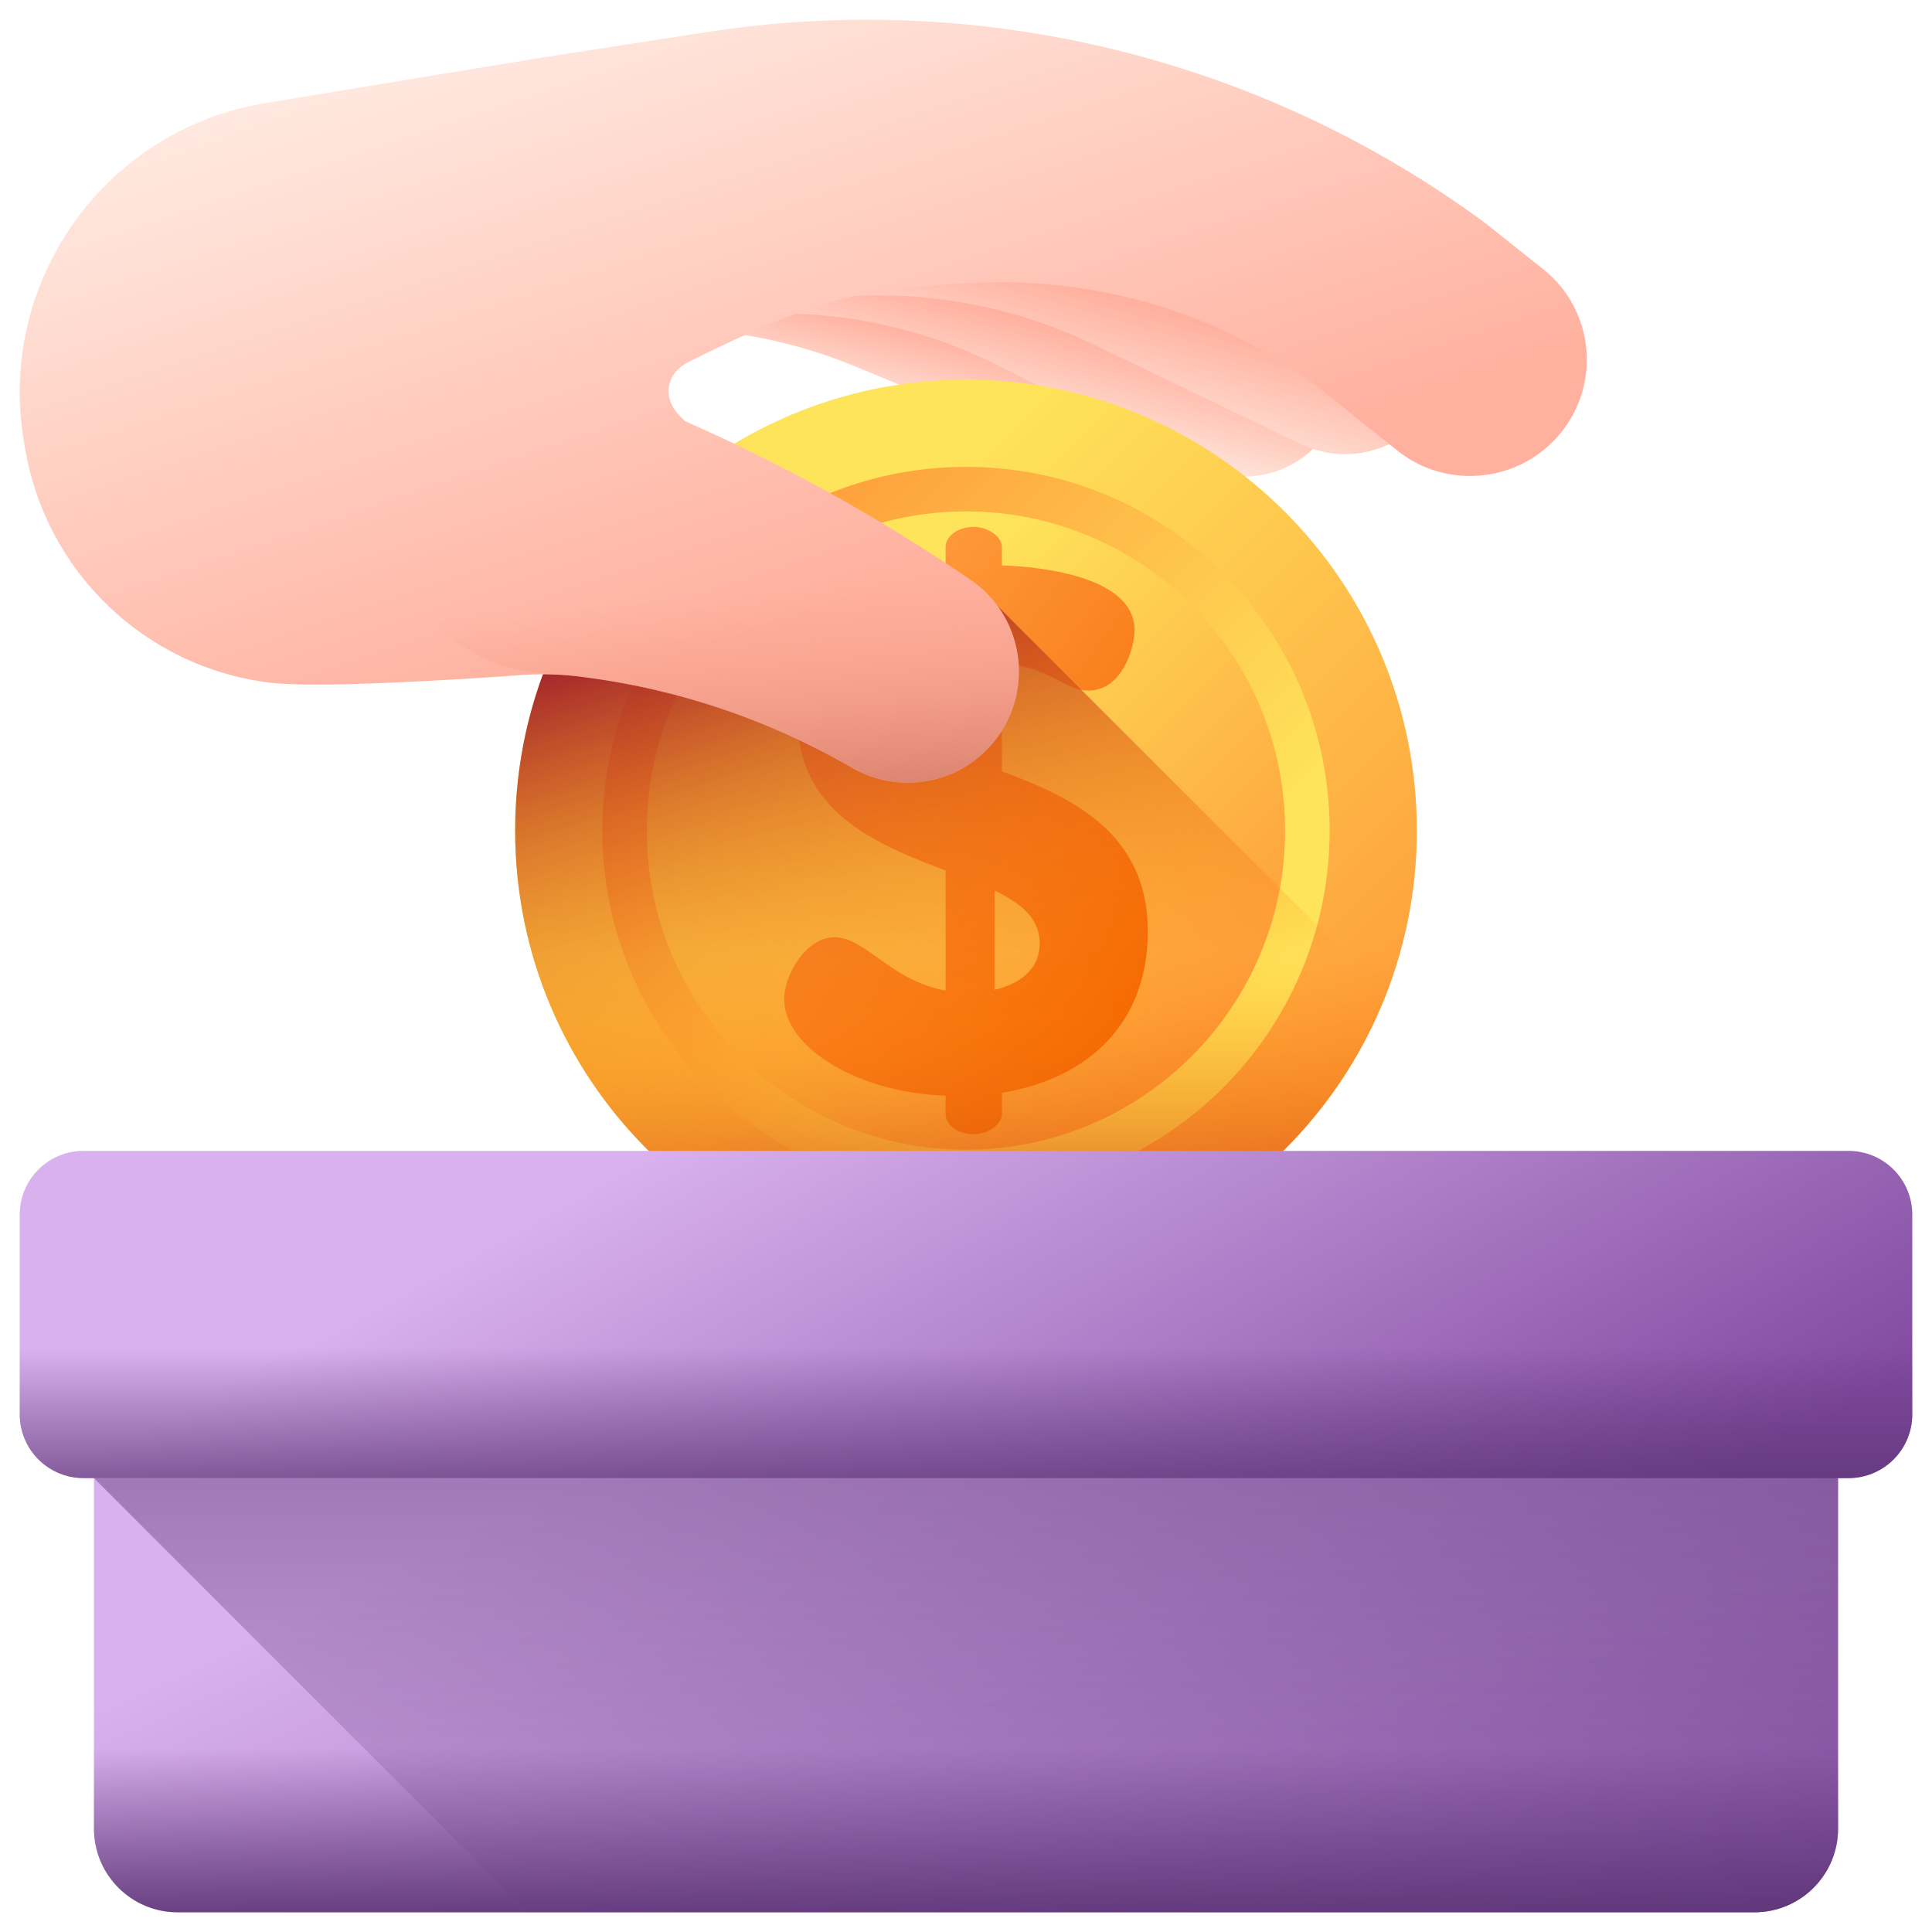
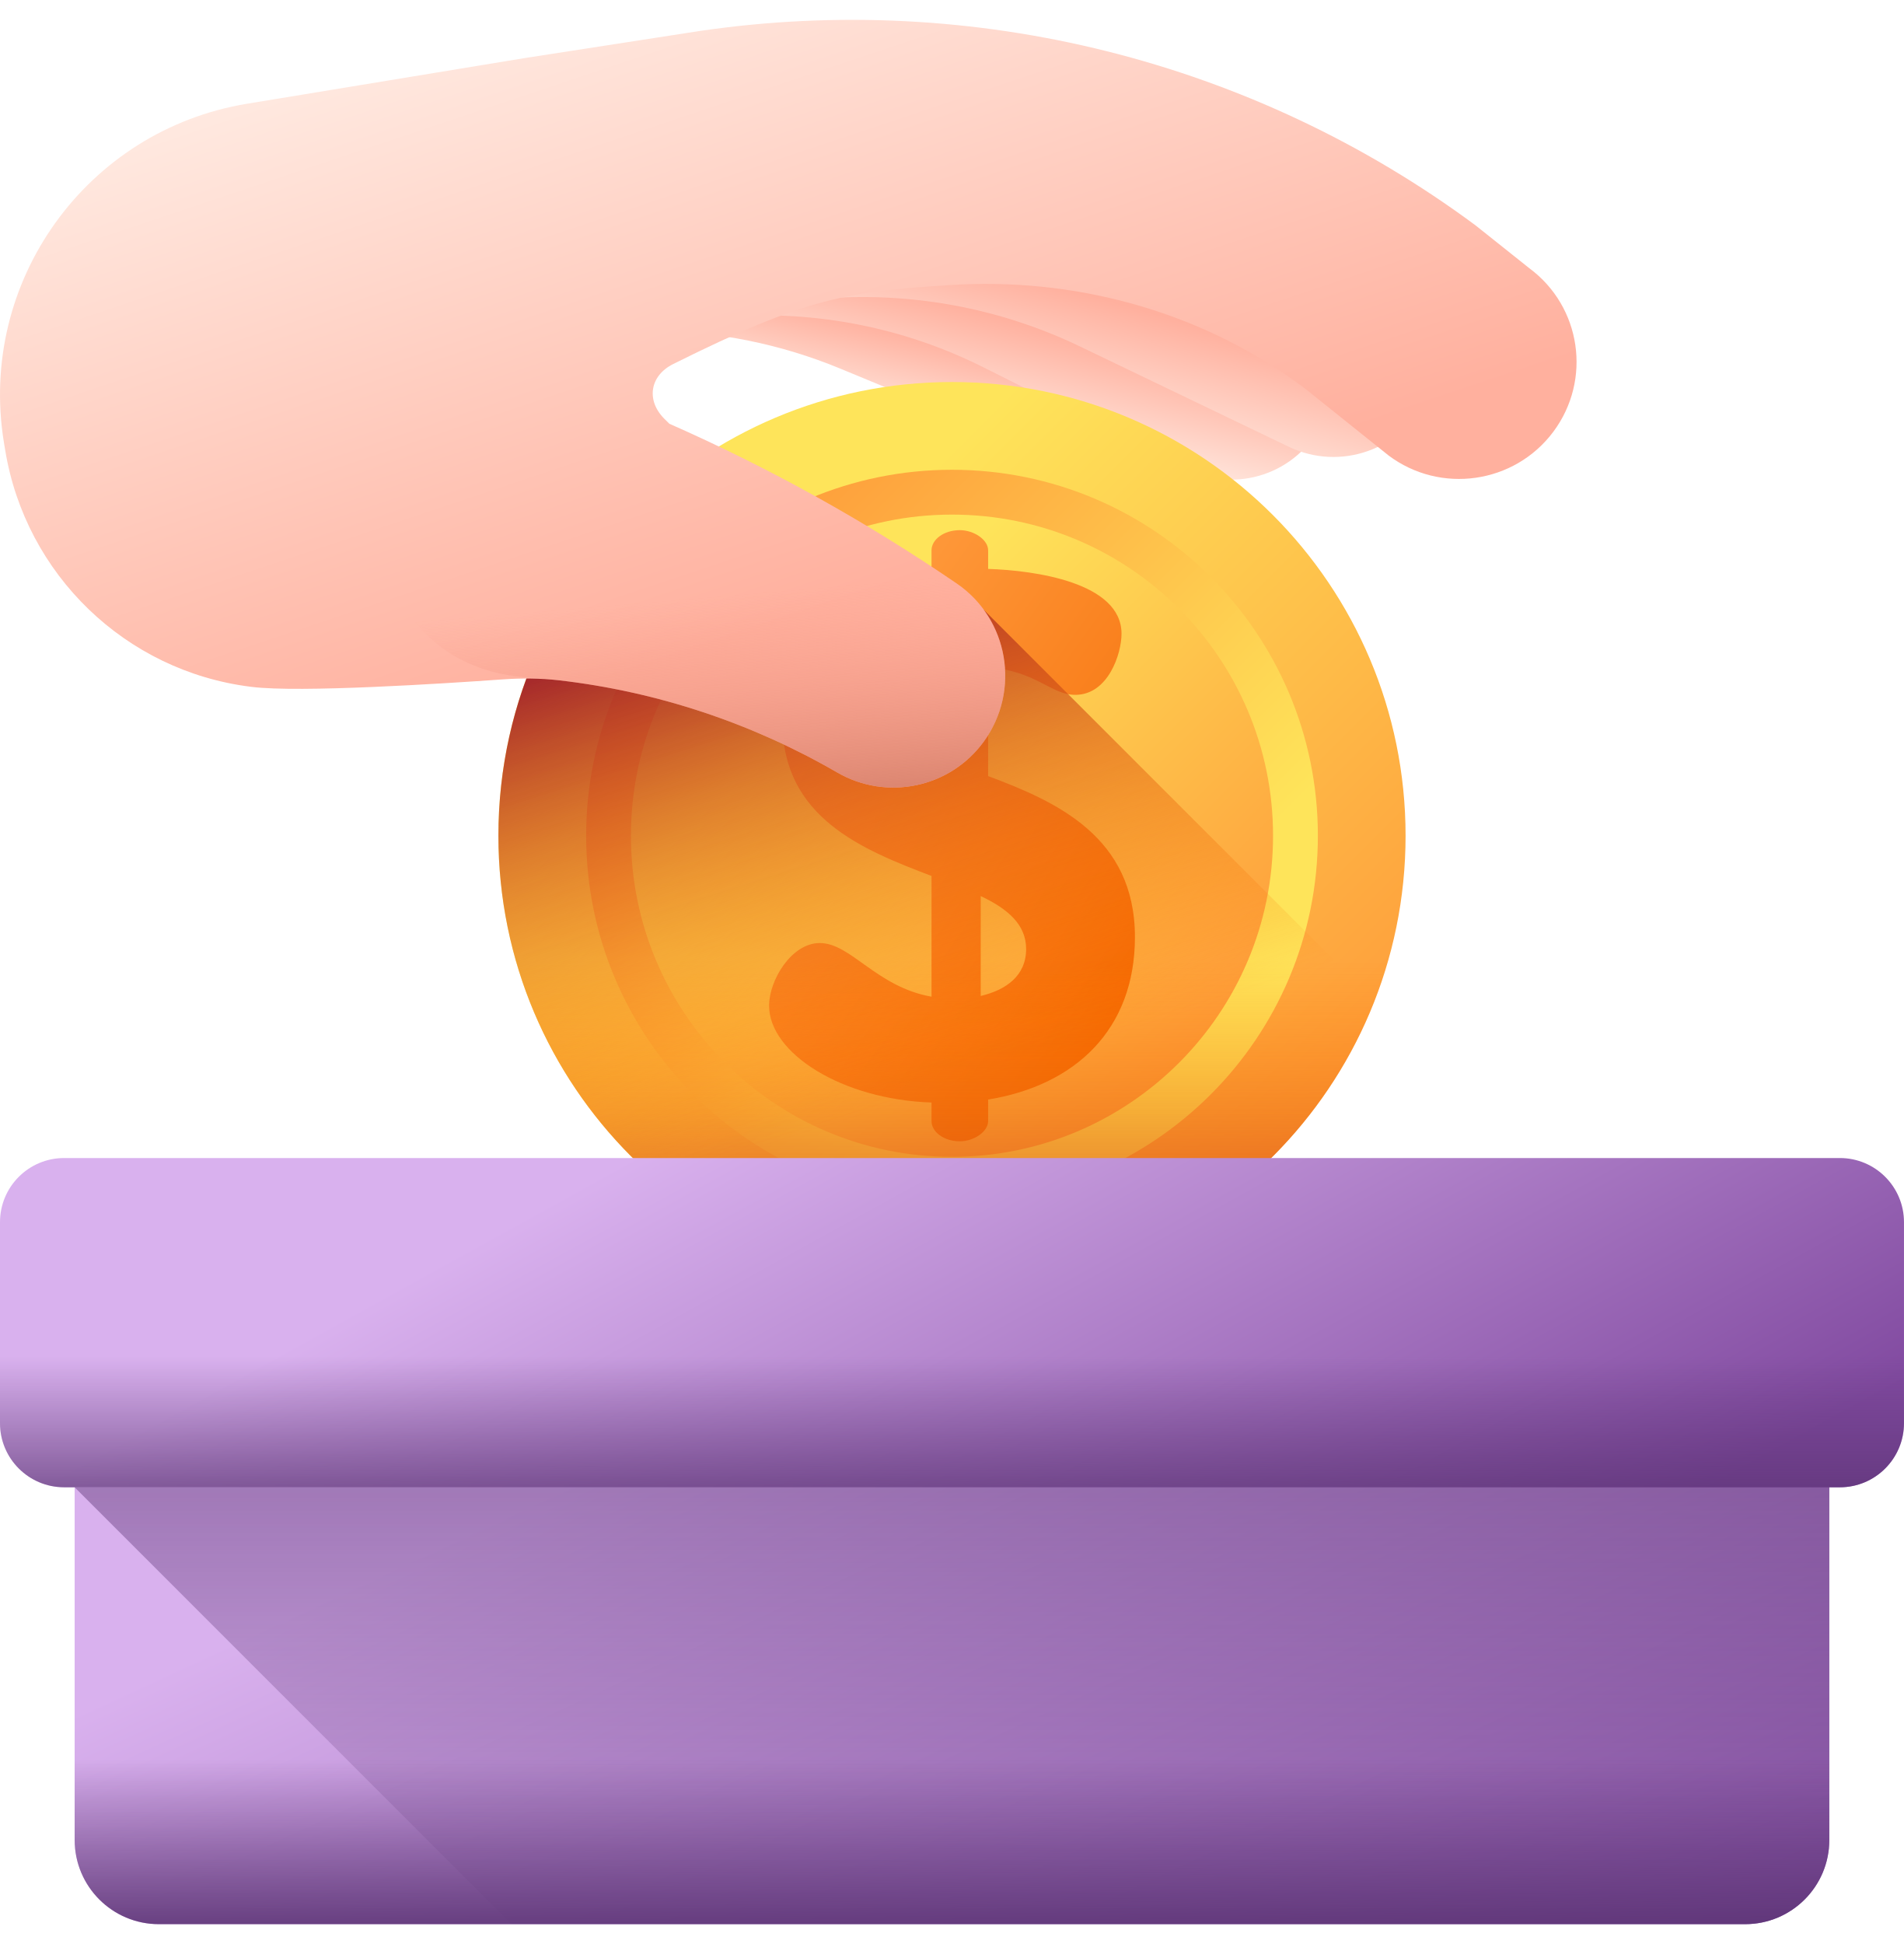
- <svg xmlns="http://www.w3.org/2000/svg" width="49" height="49" viewBox="0 0 49 49" fill="none">
-   <path d="M30.478 10.115C29.933 11.442 28.408 12.075 27.083 11.526L21.685 9.292C20.177 8.668 18.579 8.351 16.977 8.334L18.477 3.328C20.5 3.571 22.499 4.079 24.418 4.859L29.067 6.749C30.39 7.287 31.022 8.793 30.478 10.115Z" fill="url(#paint0_linear_51_368)" />
-   <path d="M33.822 10.675C33.2 11.936 31.669 12.451 30.411 11.821L25.289 9.257C23.295 8.258 21.089 7.828 18.903 7.977L17.049 2.812C20.886 2.605 24.748 3.377 28.255 5.105L32.669 7.28C33.925 7.899 34.441 9.418 33.822 10.675Z" fill="url(#paint1_linear_51_368)" />
-   <path d="M36.461 10.041C35.843 11.336 34.286 11.884 32.993 11.262L27.727 8.733C25.678 7.748 23.419 7.345 21.188 7.531L19.226 2.302C23.142 2.03 27.097 2.755 30.702 4.458L35.239 6.603C36.53 7.213 37.078 8.752 36.461 10.041Z" fill="url(#paint2_linear_51_368)" />
-   <path d="M24.5 32.5C30.815 32.5 35.935 27.38 35.935 21.065C35.935 14.749 30.815 9.629 24.5 9.629C18.184 9.629 13.065 14.749 13.065 21.065C13.065 27.38 18.184 32.5 24.5 32.5Z" fill="url(#paint3_linear_51_368)" />
-   <path d="M24.5 30.288C29.594 30.288 33.723 26.159 33.723 21.065C33.723 15.971 29.594 11.841 24.5 11.841C19.406 11.841 15.276 15.971 15.276 21.065C15.276 26.159 19.406 30.288 24.5 30.288Z" fill="url(#paint4_linear_51_368)" />
-   <path d="M24.499 29.159C28.97 29.159 32.593 25.535 32.593 21.065C32.593 16.594 28.97 12.971 24.499 12.971C20.029 12.971 16.405 16.594 16.405 21.065C16.405 25.535 20.029 29.159 24.499 29.159Z" fill="url(#paint5_linear_51_368)" />
-   <path d="M25.41 19.562V16.819C26.631 16.913 26.988 17.514 27.608 17.514C28.435 17.514 28.773 16.481 28.773 15.974C28.773 14.678 26.575 14.377 25.41 14.34V13.87C25.41 13.607 25.053 13.363 24.697 13.363C24.283 13.363 23.983 13.607 23.983 13.87V14.396C21.992 14.678 20.226 15.824 20.226 18.209C20.226 20.614 22.255 21.422 23.983 22.079V25.122C22.593 24.878 21.954 23.77 21.165 23.77C20.451 23.77 19.888 24.709 19.888 25.348C19.888 26.55 21.729 27.715 23.983 27.79V28.259C23.983 28.523 24.283 28.767 24.697 28.767C25.053 28.767 25.41 28.522 25.41 28.259V27.715C27.608 27.358 29.111 25.949 29.111 23.619C29.111 21.083 27.12 20.201 25.41 19.562ZM24.171 19.111C23.457 18.81 22.968 18.472 22.968 17.927C22.968 17.477 23.325 17.045 24.171 16.875V19.111ZM25.223 25.104V22.586C25.899 22.906 26.369 23.3 26.369 23.92C26.368 24.596 25.861 24.953 25.223 25.104Z" fill="url(#paint6_linear_51_368)" />
-   <path d="M13.073 21.488C13.296 27.608 18.326 32.5 24.5 32.5C30.674 32.5 35.704 27.608 35.927 21.488H13.073Z" fill="url(#paint7_linear_51_368)" />
-   <path d="M35.155 25.224C35.115 25.325 35.074 25.426 35.032 25.527C33.293 29.626 29.232 32.5 24.5 32.5C18.184 32.5 13.065 27.38 13.065 21.065C13.065 19.347 13.443 17.719 14.122 16.257C14.262 15.954 14.415 15.659 14.581 15.373H25.303L35.155 25.224Z" fill="url(#paint8_linear_51_368)" />
-   <path d="M35.504 11.479L33.416 9.806C33.324 9.736 33.231 9.669 33.138 9.602C30.623 7.805 27.541 6.989 24.456 7.185C21.876 7.348 20.841 7.496 17.471 9.176C16.883 9.469 16.783 10.09 17.247 10.554L17.375 10.681C19.909 11.798 22.334 13.146 24.618 14.706C25.929 15.602 26.236 17.407 25.301 18.692C24.451 19.86 22.856 20.194 21.605 19.47C19.456 18.227 17.071 17.434 14.596 17.148C14.123 17.094 13.646 17.091 13.171 17.125C11.675 17.231 8.055 17.464 6.849 17.314C6.838 17.313 6.827 17.311 6.816 17.31C3.662 16.914 1.147 14.484 0.631 11.347L0.6 11.16C-0.067 7.107 2.679 3.28 6.732 2.614L13.732 1.463L18.139 0.781C25.055 -0.234 32.092 1.528 37.697 5.679L39.055 6.761C40.365 7.731 40.635 9.576 39.659 10.884C38.679 12.195 36.814 12.463 35.504 11.479Z" fill="url(#paint9_linear_51_368)" />
-   <path d="M25.302 18.692C24.451 19.861 22.856 20.194 21.605 19.47C19.235 18.099 16.578 17.276 13.829 17.076C13.787 17.073 13.746 17.07 13.705 17.067C9.06 16.682 8.81 9.973 13.412 9.24C13.743 9.187 14.082 9.231 14.388 9.366L17.375 10.682C19.91 11.798 22.334 13.146 24.618 14.706C25.929 15.602 26.236 17.408 25.302 18.692Z" fill="url(#paint10_linear_51_368)" />
-   <path d="M44.495 48.5H4.506C3.333 48.5 2.383 47.55 2.383 46.377V33.724H46.618V46.377C46.618 47.55 45.668 48.5 44.495 48.5Z" fill="url(#paint11_linear_51_368)" />
-   <path d="M2.383 33.724V37.488L13.395 48.5H44.495C45.668 48.5 46.618 47.55 46.618 46.377V33.724H2.383Z" fill="url(#paint12_linear_51_368)" />
-   <path d="M2.383 42.194V46.377C2.383 47.55 3.333 48.5 4.506 48.5H44.495C45.668 48.5 46.618 47.55 46.618 46.377V42.194H2.383Z" fill="url(#paint13_linear_51_368)" />
-   <path d="M46.883 37.488H2.117C1.224 37.488 0.5 36.764 0.5 35.871V30.806C0.5 29.913 1.224 29.189 2.117 29.189H46.883C47.776 29.189 48.5 29.913 48.5 30.806V35.871C48.5 36.764 47.776 37.488 46.883 37.488Z" fill="url(#paint14_linear_51_368)" />
-   <path d="M0.5 32.688V35.871C0.5 36.764 1.224 37.488 2.117 37.488H46.883C47.776 37.488 48.5 36.764 48.5 35.871V32.688H0.5Z" fill="url(#paint15_linear_51_368)" />
+ <svg xmlns="http://www.w3.org/2000/svg" width="48" height="49" viewBox="0 0 48 49" fill="none">
+   <path d="M29.978 10.115C29.433 11.442 27.908 12.075 26.583 11.526L21.185 9.292C19.677 8.668 18.079 8.351 16.477 8.334L17.977 3.328C20 3.571 21.999 4.079 23.918 4.859L28.567 6.749C29.89 7.287 30.522 8.793 29.978 10.115Z" fill="url(#paint0_linear_3_1184)" />
+   <path d="M33.322 10.675C32.701 11.936 31.169 12.451 29.911 11.821L24.789 9.257C22.796 8.258 20.59 7.828 18.403 7.977L16.549 2.812C20.386 2.605 24.249 3.377 27.756 5.105L32.169 7.28C33.426 7.899 33.942 9.418 33.322 10.675Z" fill="url(#paint1_linear_3_1184)" />
+   <path d="M35.961 10.041C35.343 11.336 33.786 11.884 32.493 11.262L27.227 8.733C25.178 7.748 22.919 7.345 20.688 7.531L18.726 2.302C22.642 2.03 26.597 2.755 30.202 4.458L34.739 6.603C36.03 7.213 36.578 8.752 35.961 10.041Z" fill="url(#paint2_linear_3_1184)" />
+   <path d="M24 32.5C30.316 32.5 35.435 27.38 35.435 21.065C35.435 14.749 30.316 9.629 24 9.629C17.685 9.629 12.565 14.749 12.565 21.065C12.565 27.38 17.685 32.5 24 32.5Z" fill="url(#paint3_linear_3_1184)" />
+   <path d="M24 30.288C29.094 30.288 33.224 26.159 33.224 21.065C33.224 15.971 29.094 11.841 24 11.841C18.906 11.841 14.777 15.971 14.777 21.065C14.777 26.159 18.906 30.288 24 30.288Z" fill="url(#paint4_linear_3_1184)" />
+   <path d="M24 29.159C28.471 29.159 32.094 25.535 32.094 21.065C32.094 16.594 28.471 12.971 24 12.971C19.53 12.971 15.906 16.594 15.906 21.065C15.906 25.535 19.53 29.159 24 29.159Z" fill="url(#paint5_linear_3_1184)" />
+   <path d="M24.911 19.562V16.819C26.133 16.913 26.489 17.514 27.109 17.514C27.936 17.514 28.274 16.481 28.274 15.974C28.274 14.678 26.076 14.377 24.911 14.34V13.87C24.911 13.607 24.555 13.363 24.198 13.363C23.784 13.363 23.484 13.607 23.484 13.87V14.396C21.493 14.678 19.727 15.824 19.727 18.209C19.727 20.614 21.756 21.422 23.484 22.079V25.122C22.094 24.878 21.455 23.77 20.666 23.77C19.952 23.77 19.389 24.709 19.389 25.348C19.389 26.55 21.23 27.715 23.484 27.79V28.259C23.484 28.523 23.784 28.767 24.198 28.767C24.555 28.767 24.911 28.522 24.911 28.259V27.715C27.109 27.358 28.612 25.949 28.612 23.619C28.612 21.083 26.621 20.201 24.911 19.562ZM23.672 19.111C22.958 18.81 22.469 18.472 22.469 17.927C22.469 17.477 22.826 17.045 23.672 16.875V19.111ZM24.724 25.104V22.586C25.4 22.906 25.869 23.3 25.869 23.92C25.869 24.596 25.362 24.953 24.724 25.104Z" fill="url(#paint6_linear_3_1184)" />
+   <path d="M12.574 21.488C12.797 27.608 17.827 32.5 24 32.5C30.174 32.5 35.204 27.608 35.427 21.488H12.574Z" fill="url(#paint7_linear_3_1184)" />
+   <path d="M34.655 25.224C34.616 25.325 34.574 25.426 34.532 25.527C32.794 29.626 28.733 32.5 24 32.5C17.685 32.5 12.565 27.38 12.565 21.065C12.565 19.347 12.943 17.719 13.623 16.257C13.762 15.954 13.915 15.659 14.081 15.373H24.804L34.655 25.224Z" fill="url(#paint8_linear_3_1184)" />
+   <path d="M35.004 11.479L32.916 9.806C32.824 9.736 32.731 9.669 32.638 9.602C30.123 7.805 27.041 6.989 23.956 7.185C21.376 7.348 20.341 7.496 16.971 9.176C16.383 9.469 16.283 10.09 16.747 10.554L16.875 10.681C19.409 11.798 21.834 13.146 24.118 14.706C25.429 15.602 25.736 17.407 24.801 18.692C23.951 19.86 22.356 20.194 21.105 19.47C18.956 18.227 16.571 17.434 14.096 17.148C13.623 17.094 13.146 17.091 12.671 17.125C11.175 17.231 7.555 17.464 6.349 17.314C6.338 17.313 6.327 17.311 6.316 17.31C3.162 16.914 0.647 14.484 0.131 11.347L0.1 11.16C-0.567 7.107 2.179 3.28 6.232 2.614L13.232 1.463L17.639 0.781C24.555 -0.234 31.592 1.528 37.197 5.679L38.555 6.761C39.865 7.731 40.135 9.576 39.159 10.884C38.179 12.195 36.314 12.463 35.004 11.479Z" fill="url(#paint9_linear_3_1184)" />
+   <path d="M24.802 18.692C23.951 19.861 22.356 20.194 21.105 19.47C18.735 18.099 16.078 17.276 13.329 17.076C13.287 17.073 13.246 17.07 13.205 17.067C8.56 16.682 8.31 9.973 12.912 9.24C13.243 9.187 13.582 9.231 13.888 9.366L16.875 10.682C19.41 11.798 21.834 13.146 24.118 14.706C25.429 15.602 25.736 17.408 24.802 18.692Z" fill="url(#paint10_linear_3_1184)" />
+   <path d="M43.995 48.5H4.005C2.833 48.5 1.882 47.55 1.882 46.377V33.724H46.118V46.377C46.118 47.55 45.167 48.5 43.995 48.5Z" fill="url(#paint11_linear_3_1184)" />
+   <path d="M1.882 33.724V37.488L12.894 48.5H43.995C45.167 48.5 46.118 47.55 46.118 46.377V33.724H1.882Z" fill="url(#paint12_linear_3_1184)" />
+   <path d="M1.882 42.194V46.377C1.882 47.55 2.833 48.5 4.005 48.5H43.995C45.167 48.5 46.118 47.55 46.118 46.377V42.194H1.882Z" fill="url(#paint13_linear_3_1184)" />
+   <path d="M46.383 37.488H1.617C0.724 37.488 0 36.764 0 35.871V30.806C0 29.913 0.724 29.189 1.617 29.189H46.383C47.276 29.189 48 29.913 48 30.806V35.871C48 36.764 47.276 37.488 46.383 37.488Z" fill="url(#paint14_linear_3_1184)" />
+   <path d="M0 32.688V35.871C0 36.764 0.724 37.488 1.617 37.488H46.383C47.276 37.488 48 36.764 48 35.871V32.688H0Z" fill="url(#paint15_linear_3_1184)" />
  <defs>
-     <linearGradient id="paint0_linear_51_368" x1="23.291" y1="10.886" x2="23.862" y2="8.48" gradientUnits="userSpaceOnUse">
+     <linearGradient id="paint0_linear_3_1184" x1="22.791" y1="10.886" x2="23.362" y2="8.48" gradientUnits="userSpaceOnUse">
      <stop stop-color="#FFEEE6" />
      <stop offset="1" stop-color="#FFB09E" />
    </linearGradient>
-     <linearGradient id="paint1_linear_51_368" x1="24.596" y1="10.826" x2="25.383" y2="7.877" gradientUnits="userSpaceOnUse">
+     <linearGradient id="paint1_linear_3_1184" x1="24.097" y1="10.826" x2="24.883" y2="7.877" gradientUnits="userSpaceOnUse">
      <stop stop-color="#FFEEE6" />
      <stop offset="1" stop-color="#FFB09E" />
    </linearGradient>
-     <linearGradient id="paint2_linear_51_368" x1="26.502" y1="10.727" x2="27.481" y2="7.302" gradientUnits="userSpaceOnUse">
+     <linearGradient id="paint2_linear_3_1184" x1="26.002" y1="10.727" x2="26.981" y2="7.302" gradientUnits="userSpaceOnUse">
      <stop stop-color="#FFEEE6" />
      <stop offset="1" stop-color="#FFB09E" />
    </linearGradient>
-     <linearGradient id="paint3_linear_51_368" x1="19.606" y1="16.171" x2="33.819" y2="30.384" gradientUnits="userSpaceOnUse">
+     <linearGradient id="paint3_linear_3_1184" x1="19.106" y1="16.171" x2="33.32" y2="30.384" gradientUnits="userSpaceOnUse">
      <stop stop-color="#FEE45A" />
      <stop offset="1" stop-color="#FE9738" />
    </linearGradient>
-     <linearGradient id="paint4_linear_51_368" x1="28.447" y1="25.012" x2="16.983" y2="13.548" gradientUnits="userSpaceOnUse">
+     <linearGradient id="paint4_linear_3_1184" x1="27.948" y1="25.012" x2="16.484" y2="13.548" gradientUnits="userSpaceOnUse">
      <stop stop-color="#FEE45A" />
      <stop offset="1" stop-color="#FE9738" />
    </linearGradient>
-     <linearGradient id="paint5_linear_51_368" x1="21.035" y1="17.601" x2="31.096" y2="27.661" gradientUnits="userSpaceOnUse">
+     <linearGradient id="paint5_linear_3_1184" x1="20.536" y1="17.601" x2="30.597" y2="27.661" gradientUnits="userSpaceOnUse">
      <stop stop-color="#FEE45A" />
      <stop offset="1" stop-color="#FE9738" />
    </linearGradient>
-     <linearGradient id="paint6_linear_51_368" x1="20.928" y1="18.341" x2="29.916" y2="24.788" gradientUnits="userSpaceOnUse">
+     <linearGradient id="paint6_linear_3_1184" x1="20.429" y1="18.341" x2="29.417" y2="24.788" gradientUnits="userSpaceOnUse">
      <stop stop-color="#FE9738" />
      <stop offset="1" stop-color="#F46700" />
    </linearGradient>
-     <linearGradient id="paint7_linear_51_368" x1="24.5" y1="24.171" x2="24.5" y2="32.924" gradientUnits="userSpaceOnUse">
+     <linearGradient id="paint7_linear_3_1184" x1="24" y1="24.171" x2="24" y2="32.924" gradientUnits="userSpaceOnUse">
      <stop stop-color="#FE7701" stop-opacity="0" />
      <stop offset="0.209" stop-color="#FA7303" stop-opacity="0.209" />
      <stop offset="0.427" stop-color="#ED6809" stop-opacity="0.428" />
      <stop offset="0.65" stop-color="#D85613" stop-opacity="0.65" />
      <stop offset="0.875" stop-color="#BB3C21" stop-opacity="0.875" />
      <stop offset="1" stop-color="#A72B2B" />
    </linearGradient>
-     <linearGradient id="paint8_linear_51_368" x1="25.116" y1="27.206" x2="21.199" y2="14.857" gradientUnits="userSpaceOnUse">
+     <linearGradient id="paint8_linear_3_1184" x1="24.616" y1="27.206" x2="20.699" y2="14.857" gradientUnits="userSpaceOnUse">
      <stop stop-color="#FE7701" stop-opacity="0" />
      <stop offset="0.185" stop-color="#F87204" stop-opacity="0.185" />
      <stop offset="0.431" stop-color="#E7630C" stop-opacity="0.431" />
      <stop offset="0.711" stop-color="#CB4B19" stop-opacity="0.711" />
      <stop offset="1" stop-color="#A72B2B" />
    </linearGradient>
-     <linearGradient id="paint9_linear_51_368" x1="16.253" y1="-2.348" x2="22.088" y2="15.063" gradientUnits="userSpaceOnUse">
+     <linearGradient id="paint9_linear_3_1184" x1="15.752" y1="-2.348" x2="21.588" y2="15.063" gradientUnits="userSpaceOnUse">
      <stop stop-color="#FFEEE6" />
      <stop offset="1" stop-color="#FFB09E" />
    </linearGradient>
-     <linearGradient id="paint10_linear_51_368" x1="17.963" y1="15.081" x2="18.527" y2="21.764" gradientUnits="userSpaceOnUse">
+     <linearGradient id="paint10_linear_3_1184" x1="17.463" y1="15.081" x2="18.027" y2="21.764" gradientUnits="userSpaceOnUse">
      <stop stop-color="#F89580" stop-opacity="0" />
      <stop offset="0.358" stop-color="#E98A75" stop-opacity="0.359" />
      <stop offset="0.997" stop-color="#C5715A" />
    </linearGradient>
-     <linearGradient id="paint11_linear_51_368" x1="21.695" y1="34.232" x2="32.424" y2="57.384" gradientUnits="userSpaceOnUse">
+     <linearGradient id="paint11_linear_3_1184" x1="21.195" y1="34.232" x2="31.924" y2="57.384" gradientUnits="userSpaceOnUse">
      <stop stop-color="#D9B1EE" />
      <stop offset="1" stop-color="#814AA0" />
    </linearGradient>
-     <linearGradient id="paint12_linear_51_368" x1="24.5" y1="50.1" x2="24.5" y2="21.834" gradientUnits="userSpaceOnUse">
+     <linearGradient id="paint12_linear_3_1184" x1="24" y1="50.1" x2="24" y2="21.834" gradientUnits="userSpaceOnUse">
      <stop stop-color="#5B3374" stop-opacity="0" />
      <stop offset="1" stop-color="#5B3374" />
    </linearGradient>
-     <linearGradient id="paint13_linear_51_368" x1="24.5" y1="44.359" x2="24.5" y2="49.128" gradientUnits="userSpaceOnUse">
+     <linearGradient id="paint13_linear_3_1184" x1="24" y1="44.359" x2="24" y2="49.128" gradientUnits="userSpaceOnUse">
      <stop stop-color="#5B3374" stop-opacity="0" />
      <stop offset="1" stop-color="#5B3374" />
    </linearGradient>
-     <linearGradient id="paint14_linear_51_368" x1="20.847" y1="26.726" x2="30.75" y2="44.652" gradientUnits="userSpaceOnUse">
+     <linearGradient id="paint14_linear_3_1184" x1="20.347" y1="26.726" x2="30.25" y2="44.652" gradientUnits="userSpaceOnUse">
      <stop stop-color="#D9B1EE" />
      <stop offset="1" stop-color="#814AA0" />
    </linearGradient>
-     <linearGradient id="paint15_linear_51_368" x1="24.5" y1="34.194" x2="24.5" y2="39.017" gradientUnits="userSpaceOnUse">
+     <linearGradient id="paint15_linear_3_1184" x1="24" y1="34.194" x2="24" y2="39.017" gradientUnits="userSpaceOnUse">
      <stop stop-color="#5B3374" stop-opacity="0" />
      <stop offset="1" stop-color="#5B3374" />
    </linearGradient>
  </defs>
</svg>
